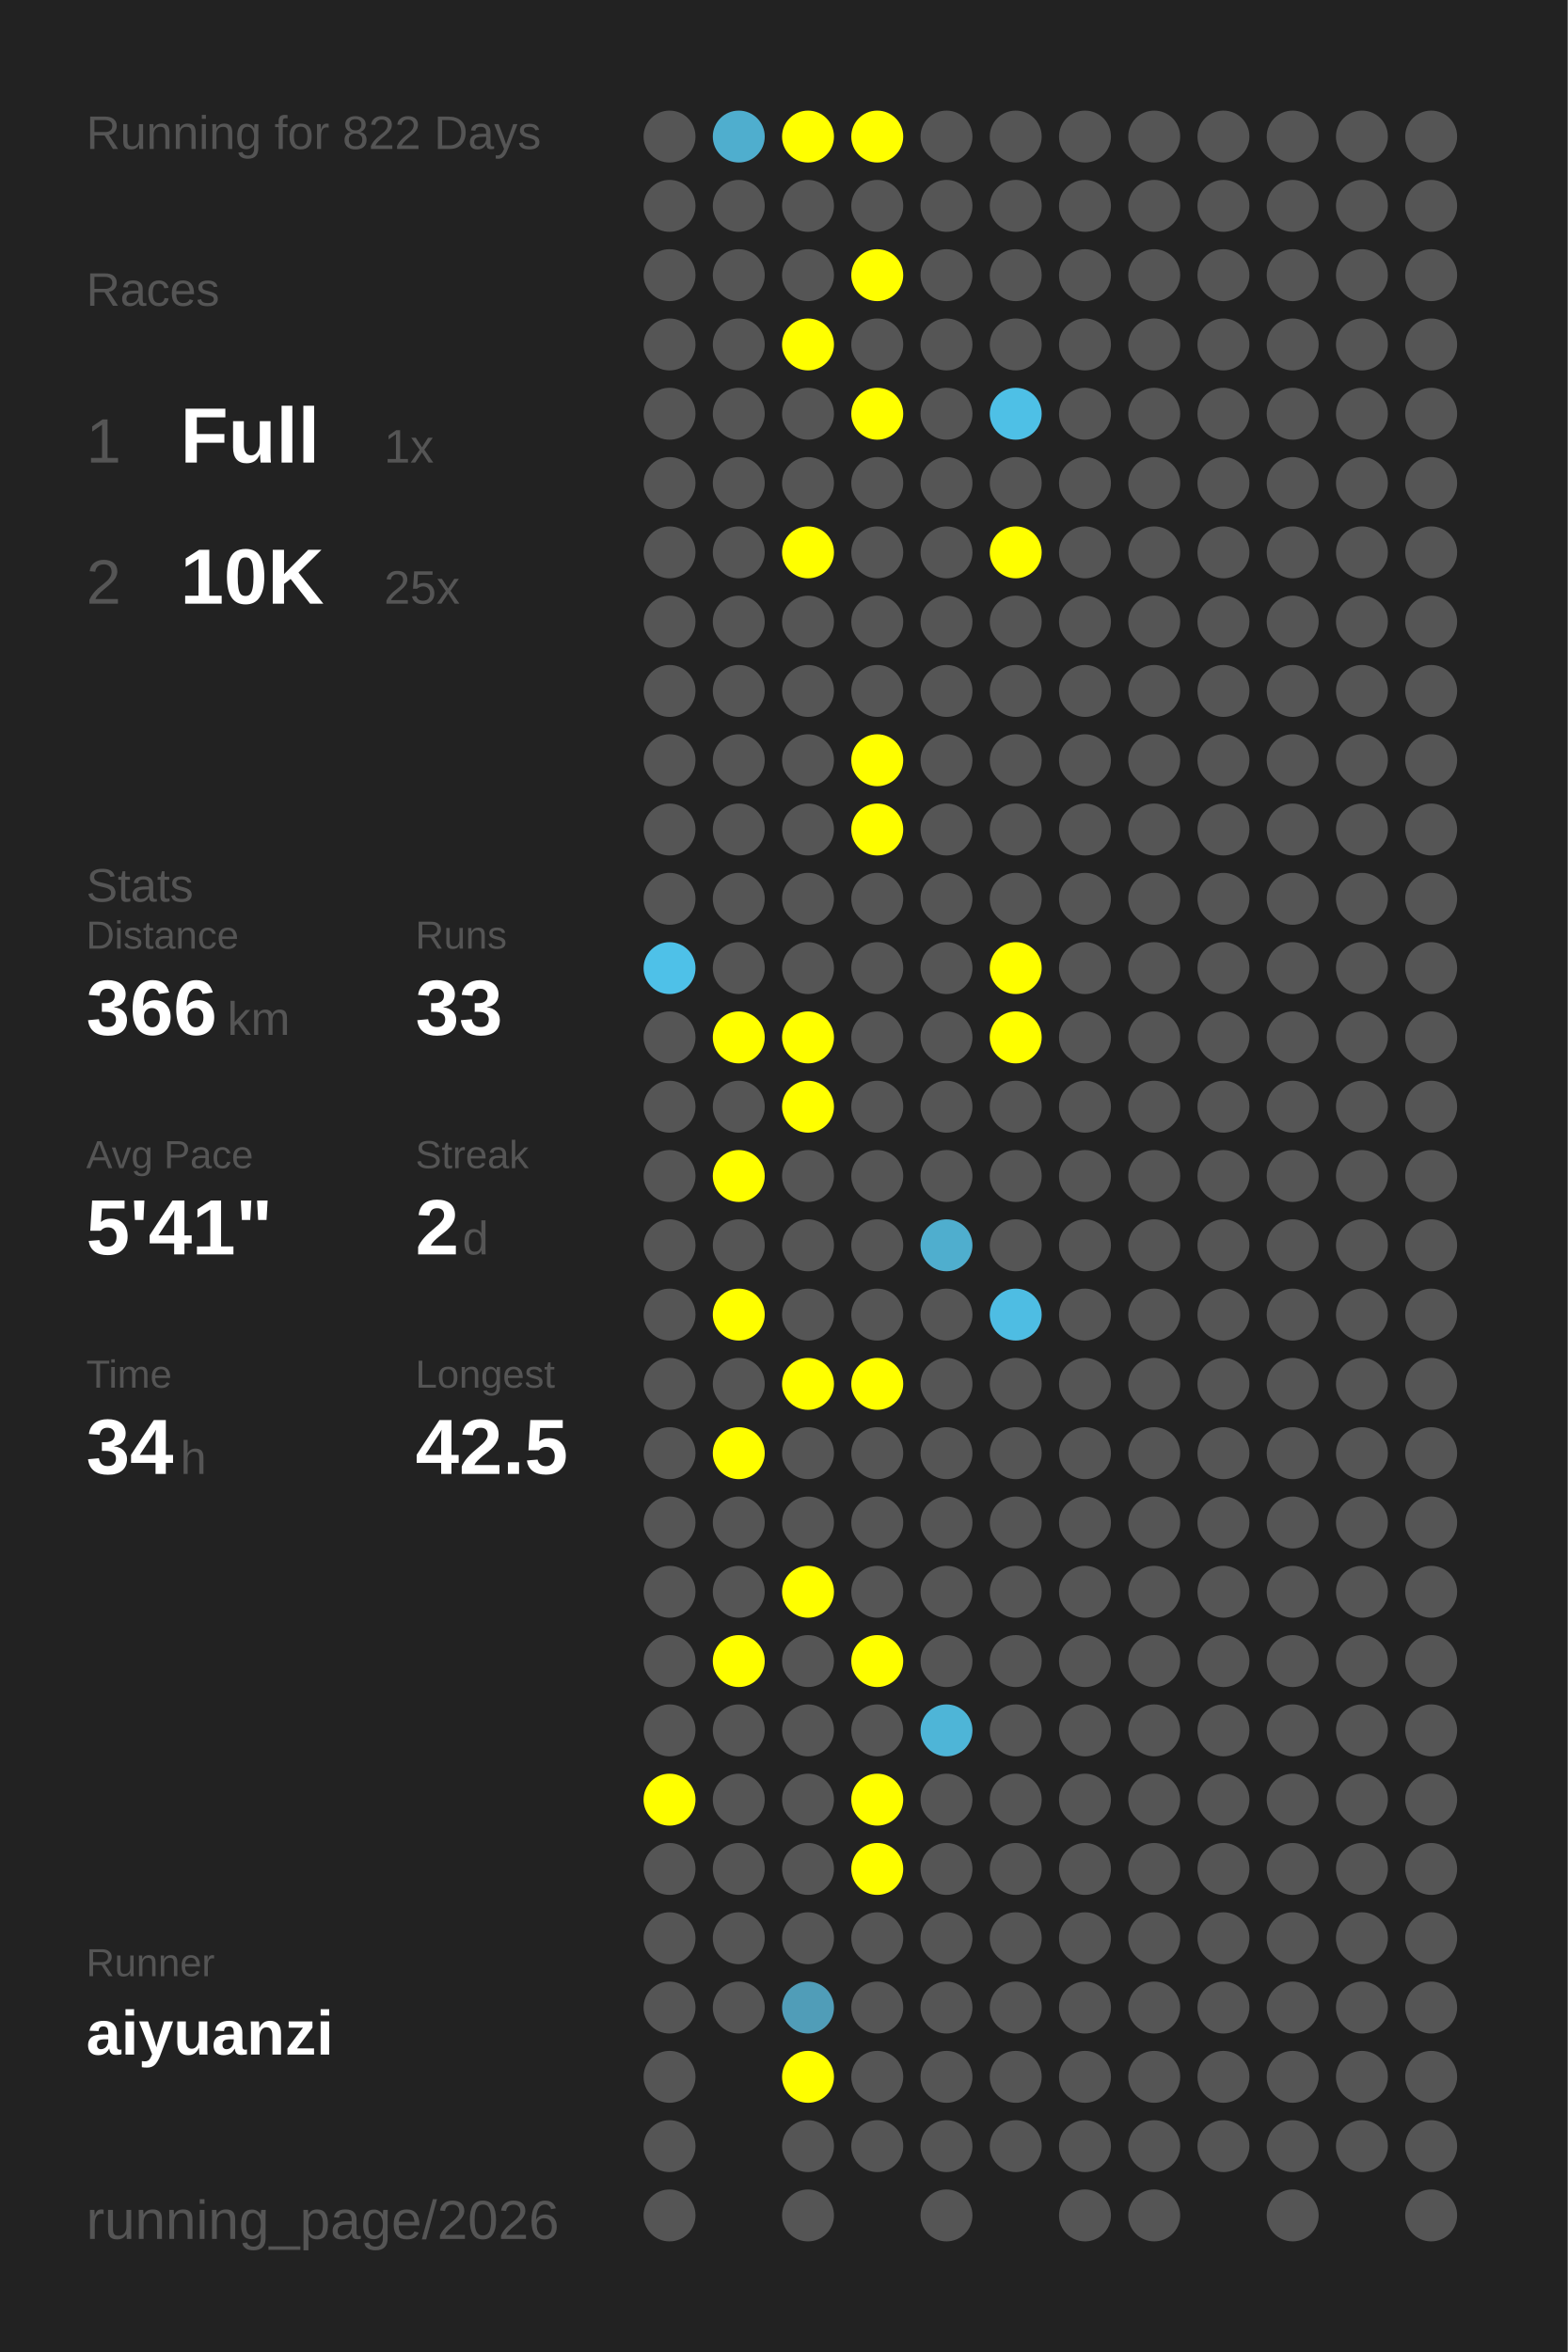
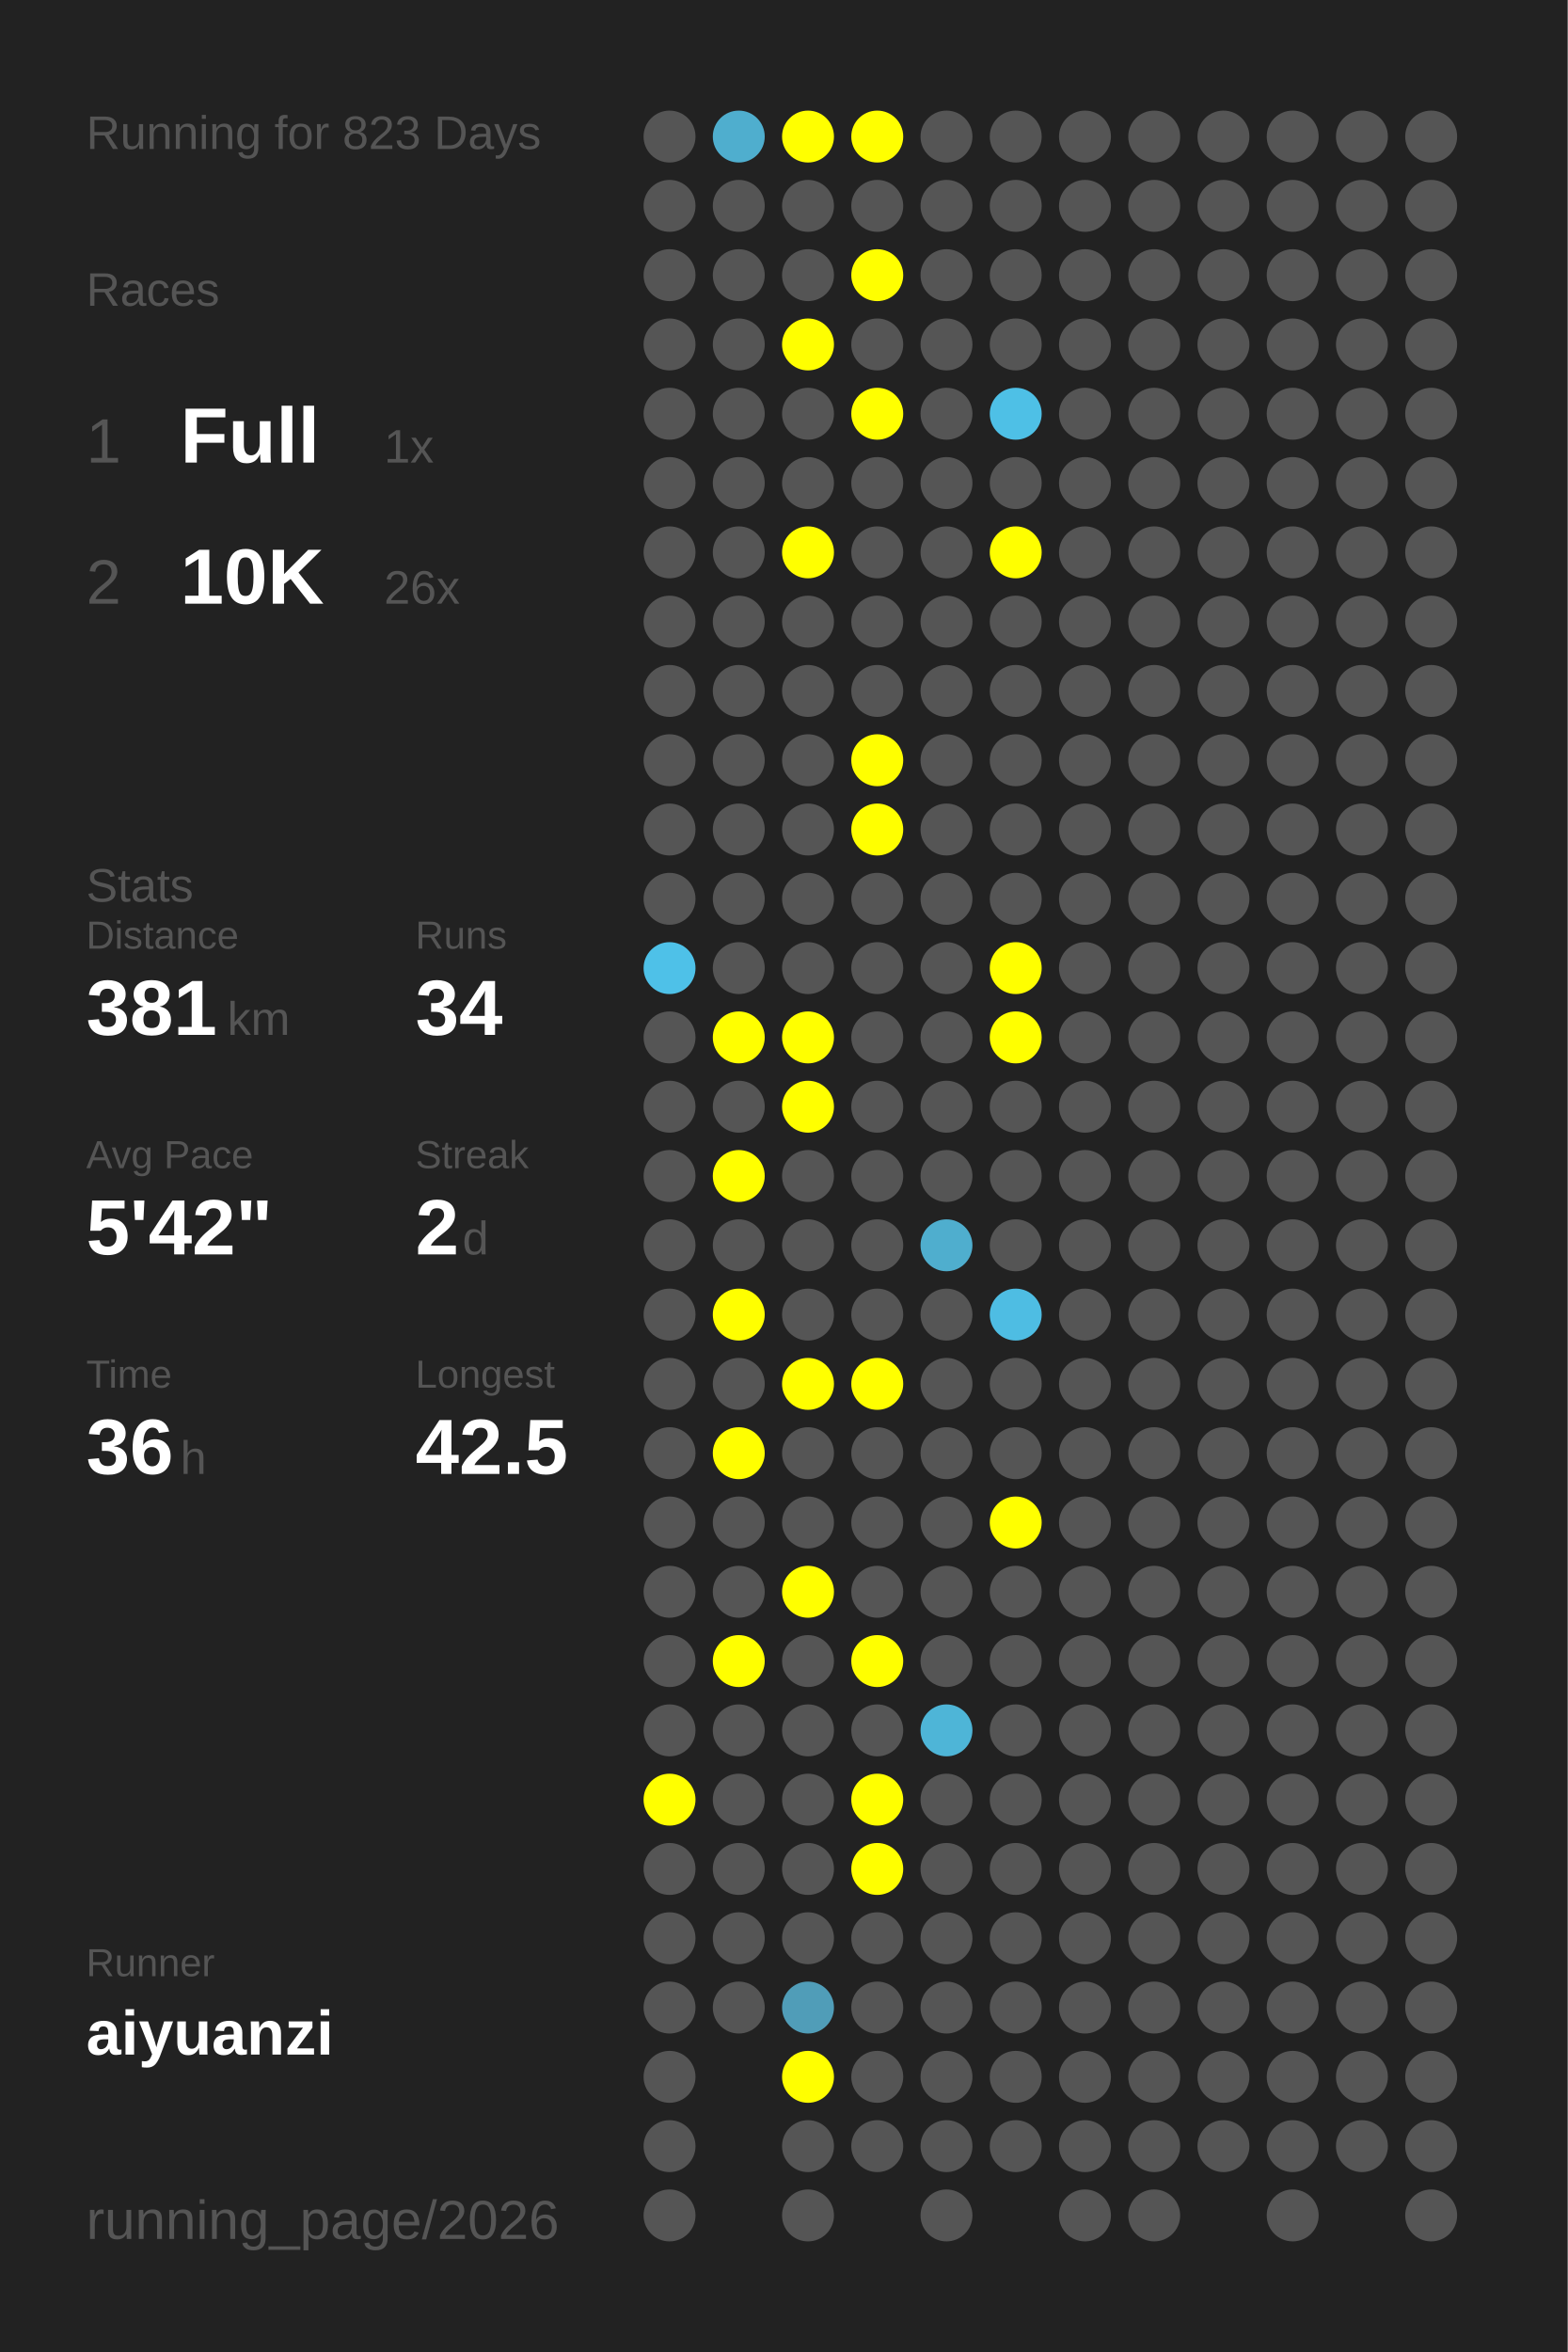
<svg xmlns="http://www.w3.org/2000/svg" baseProfile="full" height="300mm" version="1.1" viewBox="0,0,200,300" width="200mm">
  <defs />
  <rect fill="#222222" height="300" width="200" x="0" y="0" />
-   <text fill="#555555" style="font-size:6px; font-family:Arial;" x="11" y="19">Running for 822 Days</text>
+   <text fill="#555555" style="font-size:6px; font-family:Arial;" x="11" y="19">Running for 823 Days</text>
  <text fill="#555555" style="font-size:6px; font-family:Arial;" x="11" y="39">Races</text>
  <text fill="#555555" style="font-size:8px; font-family:Arial;" x="11" y="59">1</text>
  <text fill="#FFFFFF" style="font-size:10px; font-family:Arial; font-weight:bold;" x="23" y="59">Full</text>
  <text fill="#555555" style="font-size:6px; font-family:Arial;" x="49" y="59">1x</text>
  <text fill="#555555" style="font-size:8px; font-family:Arial;" x="11" y="77">2</text>
  <text fill="#FFFFFF" style="font-size:10px; font-family:Arial; font-weight:bold;" x="23" y="77">10K</text>
-   <text fill="#555555" style="font-size:6px; font-family:Arial;" x="49" y="77">25x</text>
+   <text fill="#555555" style="font-size:6px; font-family:Arial;" x="49" y="77">26x</text>
  <text fill="#555555" style="font-size:6px; font-family:Arial;" x="11" y="115">Stats</text>
  <text fill="#555555" style="font-size:5px; font-family:Arial;" x="11" y="121">Distance</text>
-   <text fill="#FFFFFF" style="font-size:10px; font-family:Arial; font-weight:bold;" x="11" y="132">366</text>
+   <text fill="#FFFFFF" style="font-size:10px; font-family:Arial; font-weight:bold;" x="11" y="132">381</text>
  <text fill="#555555" style="font-size:6px; font-family:Arial;" x="29" y="132">km</text>
  <text fill="#555555" style="font-size:5px; font-family:Arial;" x="53" y="121">Runs</text>
-   <text fill="#FFFFFF" style="font-size:10px; font-family:Arial; font-weight:bold;" x="53" y="132">33</text>
+   <text fill="#FFFFFF" style="font-size:10px; font-family:Arial; font-weight:bold;" x="53" y="132">34</text>
  <text fill="#555555" style="font-size:5px; font-family:Arial;" x="11" y="149">Avg Pace</text>
-   <text fill="#FFFFFF" style="font-size:10px; font-family:Arial; font-weight:bold;" x="11" y="160">5'41"</text>
+   <text fill="#FFFFFF" style="font-size:10px; font-family:Arial; font-weight:bold;" x="11" y="160">5'42"</text>
  <text fill="#555555" style="font-size:5px; font-family:Arial;" x="53" y="149">Streak</text>
  <text fill="#FFFFFF" style="font-size:10px; font-family:Arial; font-weight:bold;" x="53" y="160">2</text>
  <text fill="#555555" style="font-size:6px; font-family:Arial;" x="59" y="160">d</text>
  <text fill="#555555" style="font-size:5px; font-family:Arial;" x="11" y="177">Time</text>
-   <text fill="#FFFFFF" style="font-size:10px; font-family:Arial; font-weight:bold;" x="11" y="188">34</text>
+   <text fill="#FFFFFF" style="font-size:10px; font-family:Arial; font-weight:bold;" x="11" y="188">36</text>
  <text fill="#555555" style="font-size:6px; font-family:Arial;" x="23" y="188">h</text>
  <text fill="#555555" style="font-size:5px; font-family:Arial;" x="53" y="177">Longest</text>
  <text fill="#FFFFFF" style="font-size:10px; font-family:Arial; font-weight:bold;" x="53" y="188">42.5</text>
  <text fill="#555555" style="font-size:5px; font-family:Arial;" x="11" y="252.065">Runner</text>
  <text fill="#FFFFFF" style="font-size:8px; font-family:Arial; font-weight:bold;" x="11" y="262.065">aiyuanzi</text>
  <text fill="#555555" style="font-size:7px; font-family:Arial;" x="11" y="285.581">running_page/2026</text>
  <circle cx="85.417" cy="17.419" fill="#555555" r="3.312" />
  <circle cx="85.417" cy="26.258" fill="#555555" r="3.312" />
  <circle cx="85.417" cy="35.097" fill="#555555" r="3.312" />
  <circle cx="85.417" cy="43.935" fill="#555555" r="3.312" />
  <circle cx="85.417" cy="52.774" fill="#555555" r="3.312" />
  <circle cx="85.417" cy="61.613" fill="#555555" r="3.312" />
  <circle cx="85.417" cy="70.452" fill="#555555" r="3.312" />
  <circle cx="85.417" cy="79.29" fill="#555555" r="3.312" />
  <circle cx="85.417" cy="88.129" fill="#555555" r="3.312" />
  <circle cx="85.417" cy="96.968" fill="#555555" r="3.312" />
  <circle cx="85.417" cy="105.806" fill="#555555" r="3.312" />
  <circle cx="85.417" cy="114.645" fill="#555555" r="3.312" />
  <circle cx="85.417" cy="123.484" fill="#4ec1e8" r="3.312" />
  <circle cx="85.417" cy="132.323" fill="#555555" r="3.312" />
  <circle cx="85.417" cy="141.161" fill="#555555" r="3.312" />
  <circle cx="85.417" cy="150" fill="#555555" r="3.312" />
  <circle cx="85.417" cy="158.839" fill="#555555" r="3.312" />
  <circle cx="85.417" cy="167.677" fill="#555555" r="3.312" />
  <circle cx="85.417" cy="176.516" fill="#555555" r="3.312" />
  <circle cx="85.417" cy="185.355" fill="#555555" r="3.312" />
  <circle cx="85.417" cy="194.194" fill="#555555" r="3.312" />
  <circle cx="85.417" cy="203.032" fill="#555555" r="3.312" />
  <circle cx="85.417" cy="211.871" fill="#555555" r="3.312" />
  <circle cx="85.417" cy="220.71" fill="#555555" r="3.312" />
  <circle cx="85.417" cy="229.548" fill="#FFFF00" r="3.312" />
  <circle cx="85.417" cy="238.387" fill="#555555" r="3.312" />
  <circle cx="85.417" cy="247.226" fill="#555555" r="3.312" />
  <circle cx="85.417" cy="256.065" fill="#555555" r="3.312" />
  <circle cx="85.417" cy="264.903" fill="#555555" r="3.312" />
  <circle cx="85.417" cy="273.742" fill="#555555" r="3.312" />
  <circle cx="85.417" cy="282.581" fill="#555555" r="3.312" />
  <circle cx="94.25" cy="17.419" fill="#4faece" r="3.312" />
  <circle cx="94.25" cy="26.258" fill="#555555" r="3.312" />
  <circle cx="94.25" cy="35.097" fill="#555555" r="3.312" />
  <circle cx="94.25" cy="43.935" fill="#555555" r="3.312" />
  <circle cx="94.25" cy="52.774" fill="#555555" r="3.312" />
  <circle cx="94.25" cy="61.613" fill="#555555" r="3.312" />
  <circle cx="94.25" cy="70.452" fill="#555555" r="3.312" />
  <circle cx="94.25" cy="79.29" fill="#555555" r="3.312" />
  <circle cx="94.25" cy="88.129" fill="#555555" r="3.312" />
  <circle cx="94.25" cy="96.968" fill="#555555" r="3.312" />
  <circle cx="94.25" cy="105.806" fill="#555555" r="3.312" />
  <circle cx="94.25" cy="114.645" fill="#555555" r="3.312" />
  <circle cx="94.25" cy="123.484" fill="#555555" r="3.312" />
  <circle cx="94.25" cy="132.323" fill="#FFFF00" r="3.312" />
  <circle cx="94.25" cy="141.161" fill="#555555" r="3.312" />
  <circle cx="94.25" cy="150" fill="#FFFF00" r="3.312" />
  <circle cx="94.25" cy="158.839" fill="#555555" r="3.312" />
  <circle cx="94.25" cy="167.677" fill="#FFFF00" r="3.312" />
  <circle cx="94.25" cy="176.516" fill="#555555" r="3.312" />
  <circle cx="94.25" cy="185.355" fill="#FFFF00" r="3.312" />
  <circle cx="94.25" cy="194.194" fill="#555555" r="3.312" />
  <circle cx="94.25" cy="203.032" fill="#555555" r="3.312" />
  <circle cx="94.25" cy="211.871" fill="#FFFF00" r="3.312" />
  <circle cx="94.25" cy="220.71" fill="#555555" r="3.312" />
  <circle cx="94.25" cy="229.548" fill="#555555" r="3.312" />
  <circle cx="94.25" cy="238.387" fill="#555555" r="3.312" />
  <circle cx="94.25" cy="247.226" fill="#555555" r="3.312" />
  <circle cx="94.25" cy="256.065" fill="#555555" r="3.312" />
  <circle cx="103.083" cy="17.419" fill="#FFFF00" r="3.312" />
  <circle cx="103.083" cy="26.258" fill="#555555" r="3.312" />
  <circle cx="103.083" cy="35.097" fill="#555555" r="3.312" />
  <circle cx="103.083" cy="43.935" fill="#FFFF00" r="3.312" />
  <circle cx="103.083" cy="52.774" fill="#555555" r="3.312" />
  <circle cx="103.083" cy="61.613" fill="#555555" r="3.312" />
  <circle cx="103.083" cy="70.452" fill="#FFFF00" r="3.312" />
  <circle cx="103.083" cy="79.29" fill="#555555" r="3.312" />
  <circle cx="103.083" cy="88.129" fill="#555555" r="3.312" />
  <circle cx="103.083" cy="96.968" fill="#555555" r="3.312" />
  <circle cx="103.083" cy="105.806" fill="#555555" r="3.312" />
  <circle cx="103.083" cy="114.645" fill="#555555" r="3.312" />
  <circle cx="103.083" cy="123.484" fill="#555555" r="3.312" />
  <circle cx="103.083" cy="132.323" fill="#FFFF00" r="3.312" />
  <circle cx="103.083" cy="141.161" fill="#FFFF00" r="3.312" />
  <circle cx="103.083" cy="150" fill="#555555" r="3.312" />
  <circle cx="103.083" cy="158.839" fill="#555555" r="3.312" />
  <circle cx="103.083" cy="167.677" fill="#555555" r="3.312" />
  <circle cx="103.083" cy="176.516" fill="#FFFF00" r="3.312" />
  <circle cx="103.083" cy="185.355" fill="#555555" r="3.312" />
  <circle cx="103.083" cy="194.194" fill="#555555" r="3.312" />
  <circle cx="103.083" cy="203.032" fill="#FFFF00" r="3.312" />
  <circle cx="103.083" cy="211.871" fill="#555555" r="3.312" />
  <circle cx="103.083" cy="220.71" fill="#555555" r="3.312" />
  <circle cx="103.083" cy="229.548" fill="#555555" r="3.312" />
  <circle cx="103.083" cy="238.387" fill="#555555" r="3.312" />
  <circle cx="103.083" cy="247.226" fill="#555555" r="3.312" />
  <circle cx="103.083" cy="256.065" fill="#509db8" r="3.312" />
  <circle cx="103.083" cy="264.903" fill="#FFFF00" r="3.312" />
  <circle cx="103.083" cy="273.742" fill="#555555" r="3.312" />
  <circle cx="103.083" cy="282.581" fill="#555555" r="3.312" />
  <circle cx="111.917" cy="17.419" fill="#FFFF00" r="3.312" />
  <circle cx="111.917" cy="26.258" fill="#555555" r="3.312" />
  <circle cx="111.917" cy="35.097" fill="#FFFF00" r="3.312" />
  <circle cx="111.917" cy="43.935" fill="#555555" r="3.312" />
  <circle cx="111.917" cy="52.774" fill="#FFFF00" r="3.312" />
  <circle cx="111.917" cy="61.613" fill="#555555" r="3.312" />
  <circle cx="111.917" cy="70.452" fill="#555555" r="3.312" />
  <circle cx="111.917" cy="79.29" fill="#555555" r="3.312" />
  <circle cx="111.917" cy="88.129" fill="#555555" r="3.312" />
  <circle cx="111.917" cy="96.968" fill="#FFFF00" r="3.312" />
  <circle cx="111.917" cy="105.806" fill="#FFFF00" r="3.312" />
  <circle cx="111.917" cy="114.645" fill="#555555" r="3.312" />
  <circle cx="111.917" cy="123.484" fill="#555555" r="3.312" />
  <circle cx="111.917" cy="132.323" fill="#555555" r="3.312" />
  <circle cx="111.917" cy="141.161" fill="#555555" r="3.312" />
  <circle cx="111.917" cy="150" fill="#555555" r="3.312" />
  <circle cx="111.917" cy="158.839" fill="#555555" r="3.312" />
  <circle cx="111.917" cy="167.677" fill="#555555" r="3.312" />
  <circle cx="111.917" cy="176.516" fill="#FFFF00" r="3.312" />
  <circle cx="111.917" cy="185.355" fill="#555555" r="3.312" />
  <circle cx="111.917" cy="194.194" fill="#555555" r="3.312" />
  <circle cx="111.917" cy="203.032" fill="#555555" r="3.312" />
  <circle cx="111.917" cy="211.871" fill="#FFFF00" r="3.312" />
  <circle cx="111.917" cy="220.71" fill="#555555" r="3.312" />
  <circle cx="111.917" cy="229.548" fill="#FFFF00" r="3.312" />
  <circle cx="111.917" cy="238.387" fill="#FFFF00" r="3.312" />
  <circle cx="111.917" cy="247.226" fill="#555555" r="3.312" />
  <circle cx="111.917" cy="256.065" fill="#555555" r="3.312" />
  <circle cx="111.917" cy="264.903" fill="#555555" r="3.312" />
  <circle cx="111.917" cy="273.742" fill="#555555" r="3.312" />
  <circle cx="120.75" cy="17.419" fill="#555555" r="3.312" />
  <circle cx="120.75" cy="26.258" fill="#555555" r="3.312" />
  <circle cx="120.75" cy="35.097" fill="#555555" r="3.312" />
  <circle cx="120.75" cy="43.935" fill="#555555" r="3.312" />
  <circle cx="120.75" cy="52.774" fill="#555555" r="3.312" />
  <circle cx="120.75" cy="61.613" fill="#555555" r="3.312" />
  <circle cx="120.75" cy="70.452" fill="#555555" r="3.312" />
  <circle cx="120.75" cy="79.29" fill="#555555" r="3.312" />
  <circle cx="120.75" cy="88.129" fill="#555555" r="3.312" />
  <circle cx="120.75" cy="96.968" fill="#555555" r="3.312" />
  <circle cx="120.75" cy="105.806" fill="#555555" r="3.312" />
  <circle cx="120.75" cy="114.645" fill="#555555" r="3.312" />
  <circle cx="120.75" cy="123.484" fill="#555555" r="3.312" />
  <circle cx="120.75" cy="132.323" fill="#555555" r="3.312" />
  <circle cx="120.75" cy="141.161" fill="#555555" r="3.312" />
  <circle cx="120.75" cy="150" fill="#555555" r="3.312" />
  <circle cx="120.75" cy="158.839" fill="#4faece" r="3.312" />
  <circle cx="120.75" cy="167.677" fill="#555555" r="3.312" />
  <circle cx="120.75" cy="176.516" fill="#555555" r="3.312" />
  <circle cx="120.75" cy="185.355" fill="#555555" r="3.312" />
  <circle cx="120.75" cy="194.194" fill="#555555" r="3.312" />
  <circle cx="120.75" cy="203.032" fill="#555555" r="3.312" />
  <circle cx="120.75" cy="211.871" fill="#555555" r="3.312" />
  <circle cx="120.75" cy="220.71" fill="#4eb5d7" r="3.312" />
  <circle cx="120.75" cy="229.548" fill="#555555" r="3.312" />
  <circle cx="120.75" cy="238.387" fill="#555555" r="3.312" />
  <circle cx="120.75" cy="247.226" fill="#555555" r="3.312" />
  <circle cx="120.75" cy="256.065" fill="#555555" r="3.312" />
  <circle cx="120.75" cy="264.903" fill="#555555" r="3.312" />
  <circle cx="120.75" cy="273.742" fill="#555555" r="3.312" />
  <circle cx="120.75" cy="282.581" fill="#555555" r="3.312" />
  <circle cx="129.583" cy="17.419" fill="#555555" r="3.312" />
  <circle cx="129.583" cy="26.258" fill="#555555" r="3.312" />
  <circle cx="129.583" cy="35.097" fill="#555555" r="3.312" />
  <circle cx="129.583" cy="43.935" fill="#555555" r="3.312" />
  <circle cx="129.583" cy="52.774" fill="#4ec0e6" r="3.312" />
  <circle cx="129.583" cy="61.613" fill="#555555" r="3.312" />
  <circle cx="129.583" cy="70.452" fill="#FFFF00" r="3.312" />
  <circle cx="129.583" cy="79.29" fill="#555555" r="3.312" />
  <circle cx="129.583" cy="88.129" fill="#555555" r="3.312" />
  <circle cx="129.583" cy="96.968" fill="#555555" r="3.312" />
  <circle cx="129.583" cy="105.806" fill="#555555" r="3.312" />
  <circle cx="129.583" cy="114.645" fill="#555555" r="3.312" />
  <circle cx="129.583" cy="123.484" fill="#FFFF00" r="3.312" />
  <circle cx="129.583" cy="132.323" fill="#FFFF00" r="3.312" />
  <circle cx="129.583" cy="141.161" fill="#555555" r="3.312" />
  <circle cx="129.583" cy="150" fill="#555555" r="3.312" />
  <circle cx="129.583" cy="158.839" fill="#555555" r="3.312" />
  <circle cx="129.583" cy="167.677" fill="#4ebde3" r="3.312" />
  <circle cx="129.583" cy="176.516" fill="#555555" r="3.312" />
  <circle cx="129.583" cy="185.355" fill="#555555" r="3.312" />
-   <circle cx="129.583" cy="194.194" fill="#555555" r="3.312" />
+   <circle cx="129.583" cy="194.194" fill="#FFFF00" r="3.312" />
  <circle cx="129.583" cy="203.032" fill="#555555" r="3.312" />
  <circle cx="129.583" cy="211.871" fill="#555555" r="3.312" />
  <circle cx="129.583" cy="220.71" fill="#555555" r="3.312" />
  <circle cx="129.583" cy="229.548" fill="#555555" r="3.312" />
  <circle cx="129.583" cy="238.387" fill="#555555" r="3.312" />
  <circle cx="129.583" cy="247.226" fill="#555555" r="3.312" />
  <circle cx="129.583" cy="256.065" fill="#555555" r="3.312" />
  <circle cx="129.583" cy="264.903" fill="#555555" r="3.312" />
  <circle cx="129.583" cy="273.742" fill="#555555" r="3.312" />
  <circle cx="138.417" cy="17.419" fill="#555555" r="3.312" />
  <circle cx="138.417" cy="26.258" fill="#555555" r="3.312" />
  <circle cx="138.417" cy="35.097" fill="#555555" r="3.312" />
  <circle cx="138.417" cy="43.935" fill="#555555" r="3.312" />
  <circle cx="138.417" cy="52.774" fill="#555555" r="3.312" />
  <circle cx="138.417" cy="61.613" fill="#555555" r="3.312" />
  <circle cx="138.417" cy="70.452" fill="#555555" r="3.312" />
  <circle cx="138.417" cy="79.29" fill="#555555" r="3.312" />
  <circle cx="138.417" cy="88.129" fill="#555555" r="3.312" />
  <circle cx="138.417" cy="96.968" fill="#555555" r="3.312" />
  <circle cx="138.417" cy="105.806" fill="#555555" r="3.312" />
  <circle cx="138.417" cy="114.645" fill="#555555" r="3.312" />
  <circle cx="138.417" cy="123.484" fill="#555555" r="3.312" />
  <circle cx="138.417" cy="132.323" fill="#555555" r="3.312" />
  <circle cx="138.417" cy="141.161" fill="#555555" r="3.312" />
  <circle cx="138.417" cy="150" fill="#555555" r="3.312" />
  <circle cx="138.417" cy="158.839" fill="#555555" r="3.312" />
  <circle cx="138.417" cy="167.677" fill="#555555" r="3.312" />
  <circle cx="138.417" cy="176.516" fill="#555555" r="3.312" />
  <circle cx="138.417" cy="185.355" fill="#555555" r="3.312" />
  <circle cx="138.417" cy="194.194" fill="#555555" r="3.312" />
  <circle cx="138.417" cy="203.032" fill="#555555" r="3.312" />
  <circle cx="138.417" cy="211.871" fill="#555555" r="3.312" />
  <circle cx="138.417" cy="220.71" fill="#555555" r="3.312" />
  <circle cx="138.417" cy="229.548" fill="#555555" r="3.312" />
  <circle cx="138.417" cy="238.387" fill="#555555" r="3.312" />
  <circle cx="138.417" cy="247.226" fill="#555555" r="3.312" />
  <circle cx="138.417" cy="256.065" fill="#555555" r="3.312" />
  <circle cx="138.417" cy="264.903" fill="#555555" r="3.312" />
  <circle cx="138.417" cy="273.742" fill="#555555" r="3.312" />
  <circle cx="138.417" cy="282.581" fill="#555555" r="3.312" />
  <circle cx="147.25" cy="17.419" fill="#555555" r="3.312" />
  <circle cx="147.25" cy="26.258" fill="#555555" r="3.312" />
  <circle cx="147.25" cy="35.097" fill="#555555" r="3.312" />
  <circle cx="147.25" cy="43.935" fill="#555555" r="3.312" />
  <circle cx="147.25" cy="52.774" fill="#555555" r="3.312" />
  <circle cx="147.25" cy="61.613" fill="#555555" r="3.312" />
  <circle cx="147.25" cy="70.452" fill="#555555" r="3.312" />
  <circle cx="147.25" cy="79.29" fill="#555555" r="3.312" />
  <circle cx="147.25" cy="88.129" fill="#555555" r="3.312" />
  <circle cx="147.25" cy="96.968" fill="#555555" r="3.312" />
  <circle cx="147.25" cy="105.806" fill="#555555" r="3.312" />
  <circle cx="147.25" cy="114.645" fill="#555555" r="3.312" />
  <circle cx="147.25" cy="123.484" fill="#555555" r="3.312" />
  <circle cx="147.25" cy="132.323" fill="#555555" r="3.312" />
  <circle cx="147.25" cy="141.161" fill="#555555" r="3.312" />
  <circle cx="147.25" cy="150" fill="#555555" r="3.312" />
  <circle cx="147.25" cy="158.839" fill="#555555" r="3.312" />
  <circle cx="147.25" cy="167.677" fill="#555555" r="3.312" />
  <circle cx="147.25" cy="176.516" fill="#555555" r="3.312" />
  <circle cx="147.25" cy="185.355" fill="#555555" r="3.312" />
  <circle cx="147.25" cy="194.194" fill="#555555" r="3.312" />
  <circle cx="147.25" cy="203.032" fill="#555555" r="3.312" />
  <circle cx="147.25" cy="211.871" fill="#555555" r="3.312" />
  <circle cx="147.25" cy="220.71" fill="#555555" r="3.312" />
  <circle cx="147.25" cy="229.548" fill="#555555" r="3.312" />
  <circle cx="147.25" cy="238.387" fill="#555555" r="3.312" />
  <circle cx="147.25" cy="247.226" fill="#555555" r="3.312" />
  <circle cx="147.25" cy="256.065" fill="#555555" r="3.312" />
  <circle cx="147.25" cy="264.903" fill="#555555" r="3.312" />
  <circle cx="147.25" cy="273.742" fill="#555555" r="3.312" />
  <circle cx="147.25" cy="282.581" fill="#555555" r="3.312" />
  <circle cx="156.083" cy="17.419" fill="#555555" r="3.312" />
  <circle cx="156.083" cy="26.258" fill="#555555" r="3.312" />
  <circle cx="156.083" cy="35.097" fill="#555555" r="3.312" />
  <circle cx="156.083" cy="43.935" fill="#555555" r="3.312" />
  <circle cx="156.083" cy="52.774" fill="#555555" r="3.312" />
  <circle cx="156.083" cy="61.613" fill="#555555" r="3.312" />
  <circle cx="156.083" cy="70.452" fill="#555555" r="3.312" />
  <circle cx="156.083" cy="79.29" fill="#555555" r="3.312" />
  <circle cx="156.083" cy="88.129" fill="#555555" r="3.312" />
  <circle cx="156.083" cy="96.968" fill="#555555" r="3.312" />
  <circle cx="156.083" cy="105.806" fill="#555555" r="3.312" />
  <circle cx="156.083" cy="114.645" fill="#555555" r="3.312" />
  <circle cx="156.083" cy="123.484" fill="#555555" r="3.312" />
  <circle cx="156.083" cy="132.323" fill="#555555" r="3.312" />
  <circle cx="156.083" cy="141.161" fill="#555555" r="3.312" />
  <circle cx="156.083" cy="150" fill="#555555" r="3.312" />
  <circle cx="156.083" cy="158.839" fill="#555555" r="3.312" />
  <circle cx="156.083" cy="167.677" fill="#555555" r="3.312" />
  <circle cx="156.083" cy="176.516" fill="#555555" r="3.312" />
  <circle cx="156.083" cy="185.355" fill="#555555" r="3.312" />
  <circle cx="156.083" cy="194.194" fill="#555555" r="3.312" />
  <circle cx="156.083" cy="203.032" fill="#555555" r="3.312" />
  <circle cx="156.083" cy="211.871" fill="#555555" r="3.312" />
  <circle cx="156.083" cy="220.71" fill="#555555" r="3.312" />
  <circle cx="156.083" cy="229.548" fill="#555555" r="3.312" />
  <circle cx="156.083" cy="238.387" fill="#555555" r="3.312" />
  <circle cx="156.083" cy="247.226" fill="#555555" r="3.312" />
  <circle cx="156.083" cy="256.065" fill="#555555" r="3.312" />
  <circle cx="156.083" cy="264.903" fill="#555555" r="3.312" />
  <circle cx="156.083" cy="273.742" fill="#555555" r="3.312" />
  <circle cx="164.917" cy="17.419" fill="#555555" r="3.312" />
  <circle cx="164.917" cy="26.258" fill="#555555" r="3.312" />
  <circle cx="164.917" cy="35.097" fill="#555555" r="3.312" />
  <circle cx="164.917" cy="43.935" fill="#555555" r="3.312" />
  <circle cx="164.917" cy="52.774" fill="#555555" r="3.312" />
  <circle cx="164.917" cy="61.613" fill="#555555" r="3.312" />
  <circle cx="164.917" cy="70.452" fill="#555555" r="3.312" />
  <circle cx="164.917" cy="79.29" fill="#555555" r="3.312" />
  <circle cx="164.917" cy="88.129" fill="#555555" r="3.312" />
  <circle cx="164.917" cy="96.968" fill="#555555" r="3.312" />
  <circle cx="164.917" cy="105.806" fill="#555555" r="3.312" />
  <circle cx="164.917" cy="114.645" fill="#555555" r="3.312" />
  <circle cx="164.917" cy="123.484" fill="#555555" r="3.312" />
  <circle cx="164.917" cy="132.323" fill="#555555" r="3.312" />
  <circle cx="164.917" cy="141.161" fill="#555555" r="3.312" />
  <circle cx="164.917" cy="150" fill="#555555" r="3.312" />
  <circle cx="164.917" cy="158.839" fill="#555555" r="3.312" />
  <circle cx="164.917" cy="167.677" fill="#555555" r="3.312" />
  <circle cx="164.917" cy="176.516" fill="#555555" r="3.312" />
  <circle cx="164.917" cy="185.355" fill="#555555" r="3.312" />
  <circle cx="164.917" cy="194.194" fill="#555555" r="3.312" />
  <circle cx="164.917" cy="203.032" fill="#555555" r="3.312" />
  <circle cx="164.917" cy="211.871" fill="#555555" r="3.312" />
  <circle cx="164.917" cy="220.71" fill="#555555" r="3.312" />
  <circle cx="164.917" cy="229.548" fill="#555555" r="3.312" />
  <circle cx="164.917" cy="238.387" fill="#555555" r="3.312" />
  <circle cx="164.917" cy="247.226" fill="#555555" r="3.312" />
  <circle cx="164.917" cy="256.065" fill="#555555" r="3.312" />
  <circle cx="164.917" cy="264.903" fill="#555555" r="3.312" />
  <circle cx="164.917" cy="273.742" fill="#555555" r="3.312" />
  <circle cx="164.917" cy="282.581" fill="#555555" r="3.312" />
  <circle cx="173.75" cy="17.419" fill="#555555" r="3.312" />
  <circle cx="173.75" cy="26.258" fill="#555555" r="3.312" />
  <circle cx="173.75" cy="35.097" fill="#555555" r="3.312" />
  <circle cx="173.75" cy="43.935" fill="#555555" r="3.312" />
  <circle cx="173.75" cy="52.774" fill="#555555" r="3.312" />
  <circle cx="173.75" cy="61.613" fill="#555555" r="3.312" />
  <circle cx="173.75" cy="70.452" fill="#555555" r="3.312" />
  <circle cx="173.75" cy="79.29" fill="#555555" r="3.312" />
  <circle cx="173.75" cy="88.129" fill="#555555" r="3.312" />
  <circle cx="173.75" cy="96.968" fill="#555555" r="3.312" />
  <circle cx="173.75" cy="105.806" fill="#555555" r="3.312" />
  <circle cx="173.75" cy="114.645" fill="#555555" r="3.312" />
  <circle cx="173.75" cy="123.484" fill="#555555" r="3.312" />
  <circle cx="173.75" cy="132.323" fill="#555555" r="3.312" />
  <circle cx="173.75" cy="141.161" fill="#555555" r="3.312" />
  <circle cx="173.75" cy="150" fill="#555555" r="3.312" />
  <circle cx="173.75" cy="158.839" fill="#555555" r="3.312" />
  <circle cx="173.75" cy="167.677" fill="#555555" r="3.312" />
  <circle cx="173.75" cy="176.516" fill="#555555" r="3.312" />
  <circle cx="173.75" cy="185.355" fill="#555555" r="3.312" />
  <circle cx="173.75" cy="194.194" fill="#555555" r="3.312" />
  <circle cx="173.75" cy="203.032" fill="#555555" r="3.312" />
  <circle cx="173.75" cy="211.871" fill="#555555" r="3.312" />
  <circle cx="173.75" cy="220.71" fill="#555555" r="3.312" />
  <circle cx="173.75" cy="229.548" fill="#555555" r="3.312" />
  <circle cx="173.75" cy="238.387" fill="#555555" r="3.312" />
  <circle cx="173.75" cy="247.226" fill="#555555" r="3.312" />
  <circle cx="173.75" cy="256.065" fill="#555555" r="3.312" />
  <circle cx="173.75" cy="264.903" fill="#555555" r="3.312" />
  <circle cx="173.75" cy="273.742" fill="#555555" r="3.312" />
  <circle cx="182.583" cy="17.419" fill="#555555" r="3.312" />
  <circle cx="182.583" cy="26.258" fill="#555555" r="3.312" />
  <circle cx="182.583" cy="35.097" fill="#555555" r="3.312" />
  <circle cx="182.583" cy="43.935" fill="#555555" r="3.312" />
  <circle cx="182.583" cy="52.774" fill="#555555" r="3.312" />
  <circle cx="182.583" cy="61.613" fill="#555555" r="3.312" />
  <circle cx="182.583" cy="70.452" fill="#555555" r="3.312" />
  <circle cx="182.583" cy="79.29" fill="#555555" r="3.312" />
  <circle cx="182.583" cy="88.129" fill="#555555" r="3.312" />
  <circle cx="182.583" cy="96.968" fill="#555555" r="3.312" />
  <circle cx="182.583" cy="105.806" fill="#555555" r="3.312" />
  <circle cx="182.583" cy="114.645" fill="#555555" r="3.312" />
  <circle cx="182.583" cy="123.484" fill="#555555" r="3.312" />
  <circle cx="182.583" cy="132.323" fill="#555555" r="3.312" />
  <circle cx="182.583" cy="141.161" fill="#555555" r="3.312" />
  <circle cx="182.583" cy="150" fill="#555555" r="3.312" />
  <circle cx="182.583" cy="158.839" fill="#555555" r="3.312" />
  <circle cx="182.583" cy="167.677" fill="#555555" r="3.312" />
  <circle cx="182.583" cy="176.516" fill="#555555" r="3.312" />
  <circle cx="182.583" cy="185.355" fill="#555555" r="3.312" />
  <circle cx="182.583" cy="194.194" fill="#555555" r="3.312" />
  <circle cx="182.583" cy="203.032" fill="#555555" r="3.312" />
  <circle cx="182.583" cy="211.871" fill="#555555" r="3.312" />
  <circle cx="182.583" cy="220.71" fill="#555555" r="3.312" />
  <circle cx="182.583" cy="229.548" fill="#555555" r="3.312" />
  <circle cx="182.583" cy="238.387" fill="#555555" r="3.312" />
  <circle cx="182.583" cy="247.226" fill="#555555" r="3.312" />
  <circle cx="182.583" cy="256.065" fill="#555555" r="3.312" />
  <circle cx="182.583" cy="264.903" fill="#555555" r="3.312" />
  <circle cx="182.583" cy="273.742" fill="#555555" r="3.312" />
  <circle cx="182.583" cy="282.581" fill="#555555" r="3.312" />
</svg>
